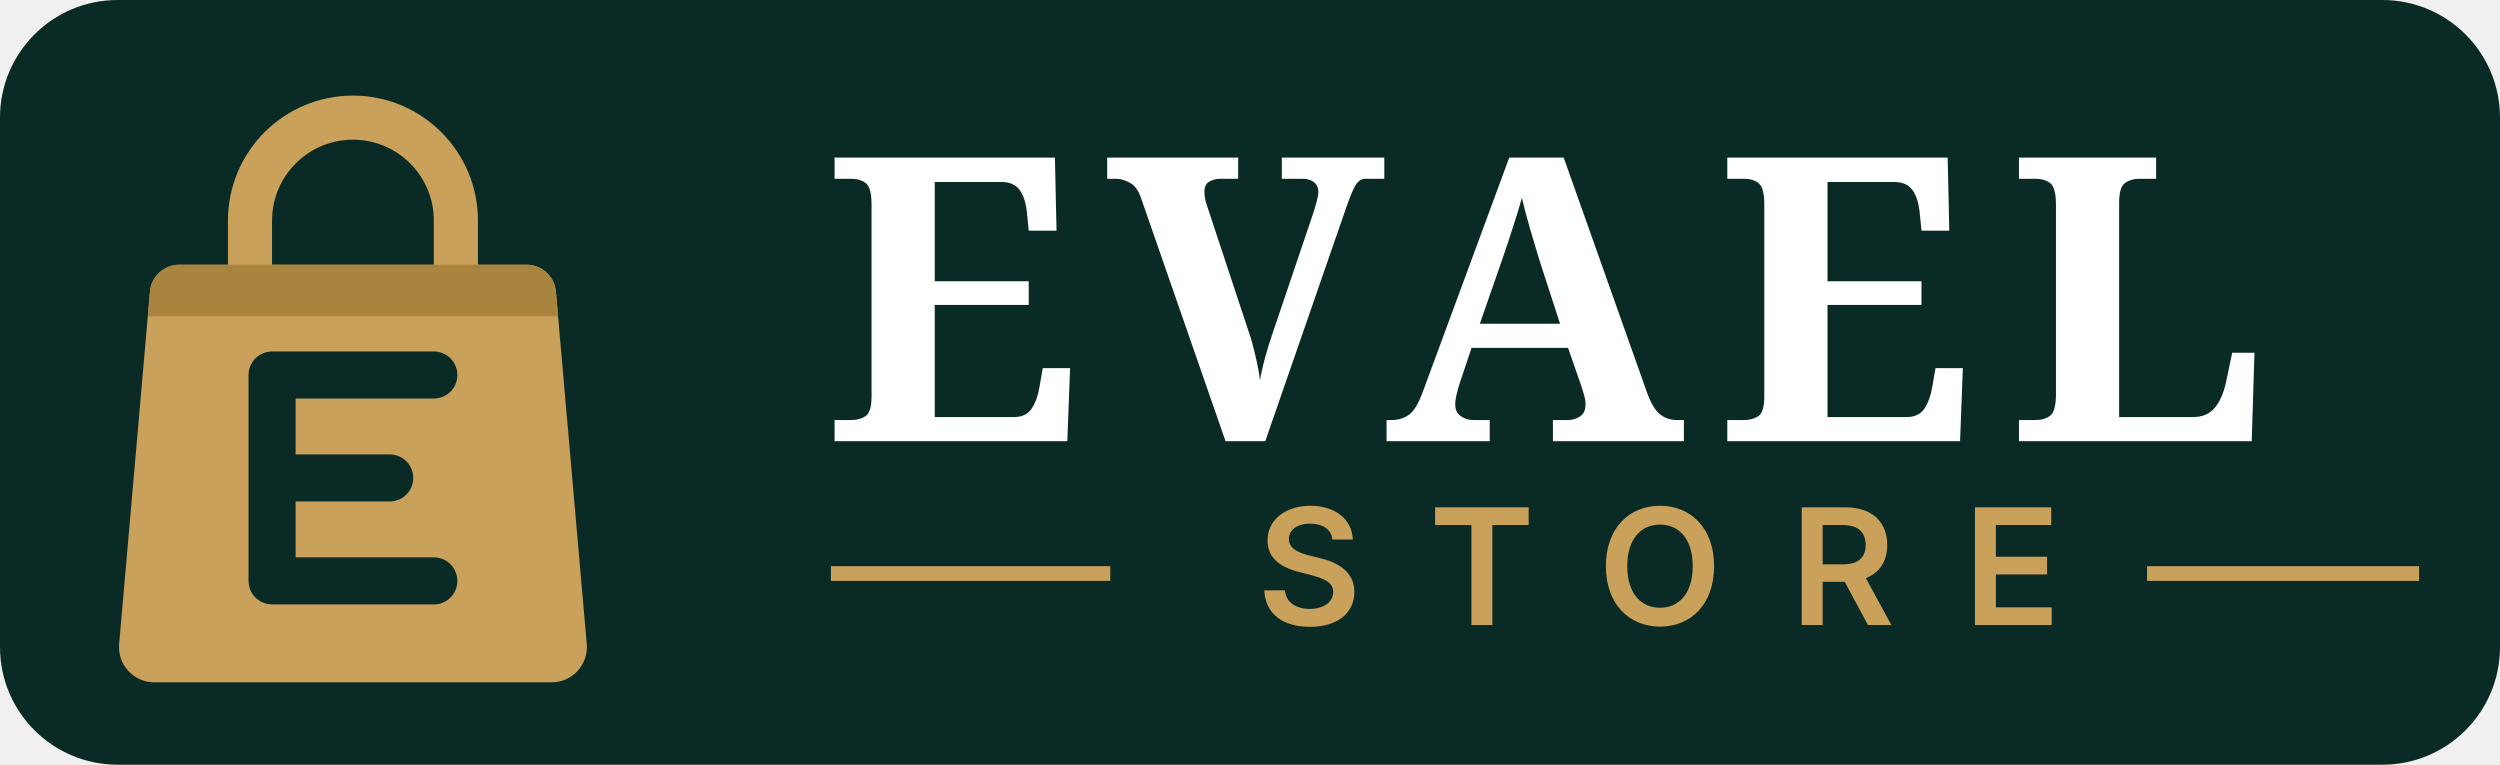
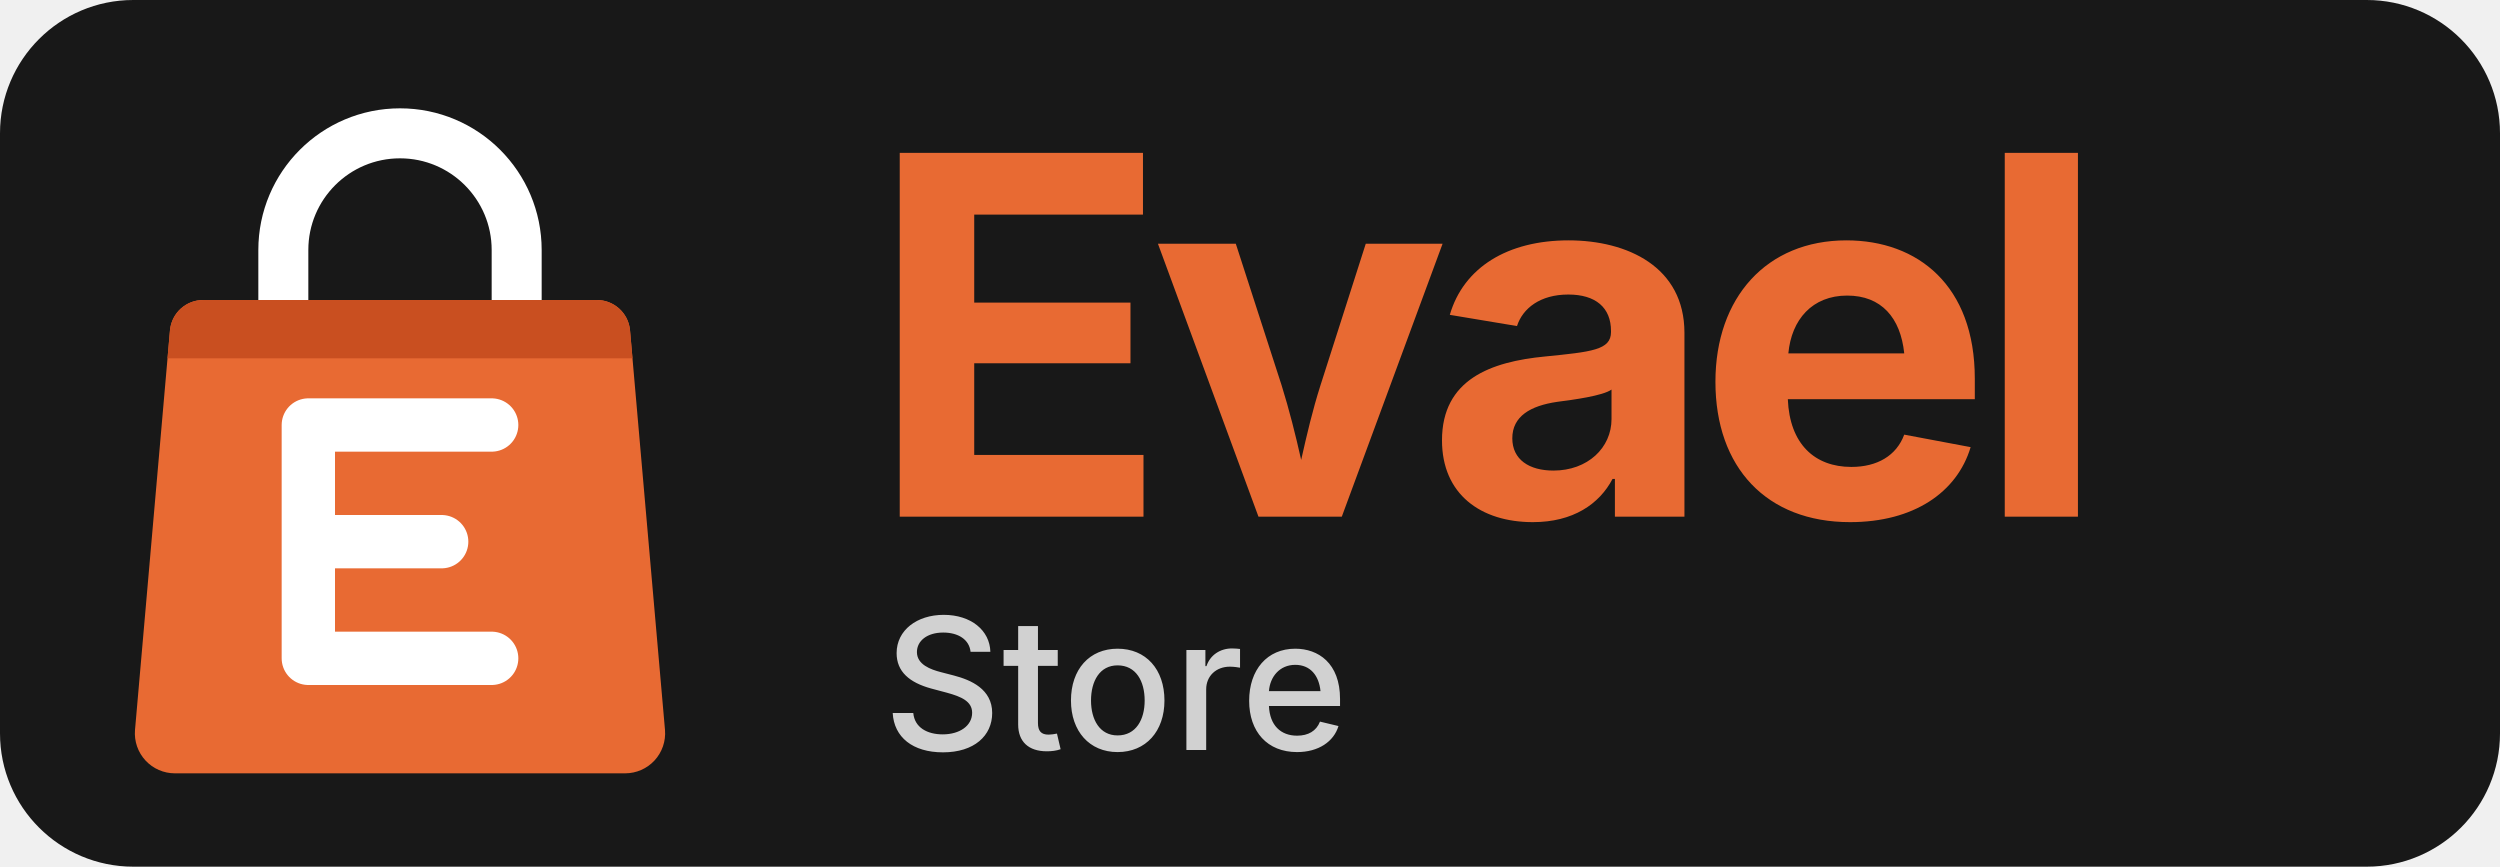
- <svg xmlns="http://www.w3.org/2000/svg" viewBox="0 0 170 52" role="img" aria-label="Evael Store">
-   <rect width="170" height="52" rx="8" fill="#092A25" />
+ <svg xmlns="http://www.w3.org/2000/svg" viewBox="0 0 150 52" role="img" aria-label="Evael Store">
+   <rect width="150" height="52" rx="8" fill="#181818" />
  <g transform="translate(4 4)">
-     <path d="M13 15v-4a7 7 0 0 1 14 0v4" fill="none" stroke="#C9A15B" stroke-width="3" stroke-linecap="round" />
-     <path d="M8.2 14h23.6a2 2 0 0 1 2 1.8l2.1 24a2.4 2.4 0 0 1-2.4 2.6H6.5a2.4 2.4 0 0 1-2.4-2.6l2.1-24a2 2 0 0 1 2-1.8z" fill="#C9A15B" />
-     <path d="M8.2 14h23.6a2 2 0 0 1 2 1.8l.15 1.7H6.05l.15-1.7a2 2 0 0 1 2-1.8z" fill="#A9843F" />
-     <path d="M25.5 21.5H14.5v14h11M14.5 28.5h8" fill="none" stroke="#092A25" stroke-width="3.2" stroke-linecap="round" stroke-linejoin="round" />
+     <path d="M13 15v-4a7 7 0 0 1 14 0v4" fill="none" stroke="#FFFFFF" stroke-width="3" stroke-linecap="round" />
+     <path d="M8.2 14h23.6a2 2 0 0 1 2 1.8l2.1 24a2.4 2.4 0 0 1-2.4 2.6H6.5a2.4 2.4 0 0 1-2.4-2.6l2.1-24a2 2 0 0 1 2-1.8z" fill="#E86A33" />
+     <path d="M8.2 14h23.6a2 2 0 0 1 2 1.8l.15 1.7H6.05l.15-1.7a2 2 0 0 1 2-1.8z" fill="#C94F20" />
+     <path d="M25.5 21.5H14.5v14h11M14.5 28.5h8" fill="none" stroke="#FFFFFF" stroke-width="3.2" stroke-linecap="round" stroke-linejoin="round" />
  </g>
-   <text x="56" y="30" font-family="'Playfair Display', Georgia, serif" font-size="27" font-weight="700" letter-spacing="2.2" fill="#FFFFFF">EVAEL</text>
-   <g fill="#C9A15B">
-     <rect x="56.5" y="38.5" width="19" height="1" />
-     <rect x="146" y="38.5" width="18.5" height="1" />
-     <text x="112.8" y="42.5" text-anchor="middle" font-family="Inter, Arial, sans-serif" font-size="11" font-weight="600" letter-spacing="4.6" fill="#C9A15B">STORE</text>
-   </g>
+   <text x="52" y="31" font-family="Inter, Arial, sans-serif" font-size="30" font-weight="700" letter-spacing="-1.2" fill="#E86A33">Evael</text>
+   <text x="53" y="45" font-family="Inter, Arial, sans-serif" font-size="11" font-weight="500" fill="#FFFFFF" fill-opacity="0.8">Store</text>
</svg>
